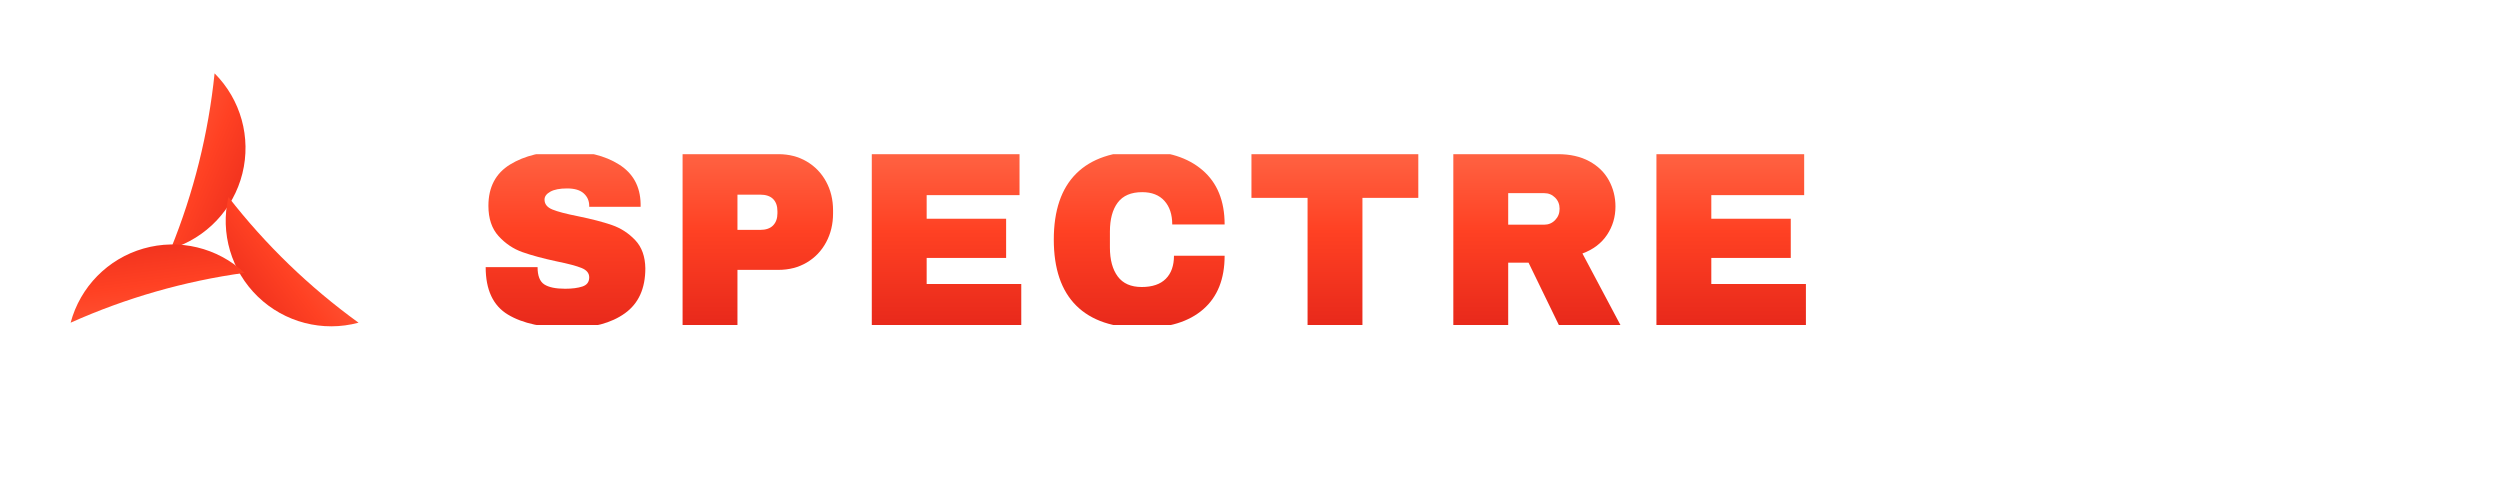
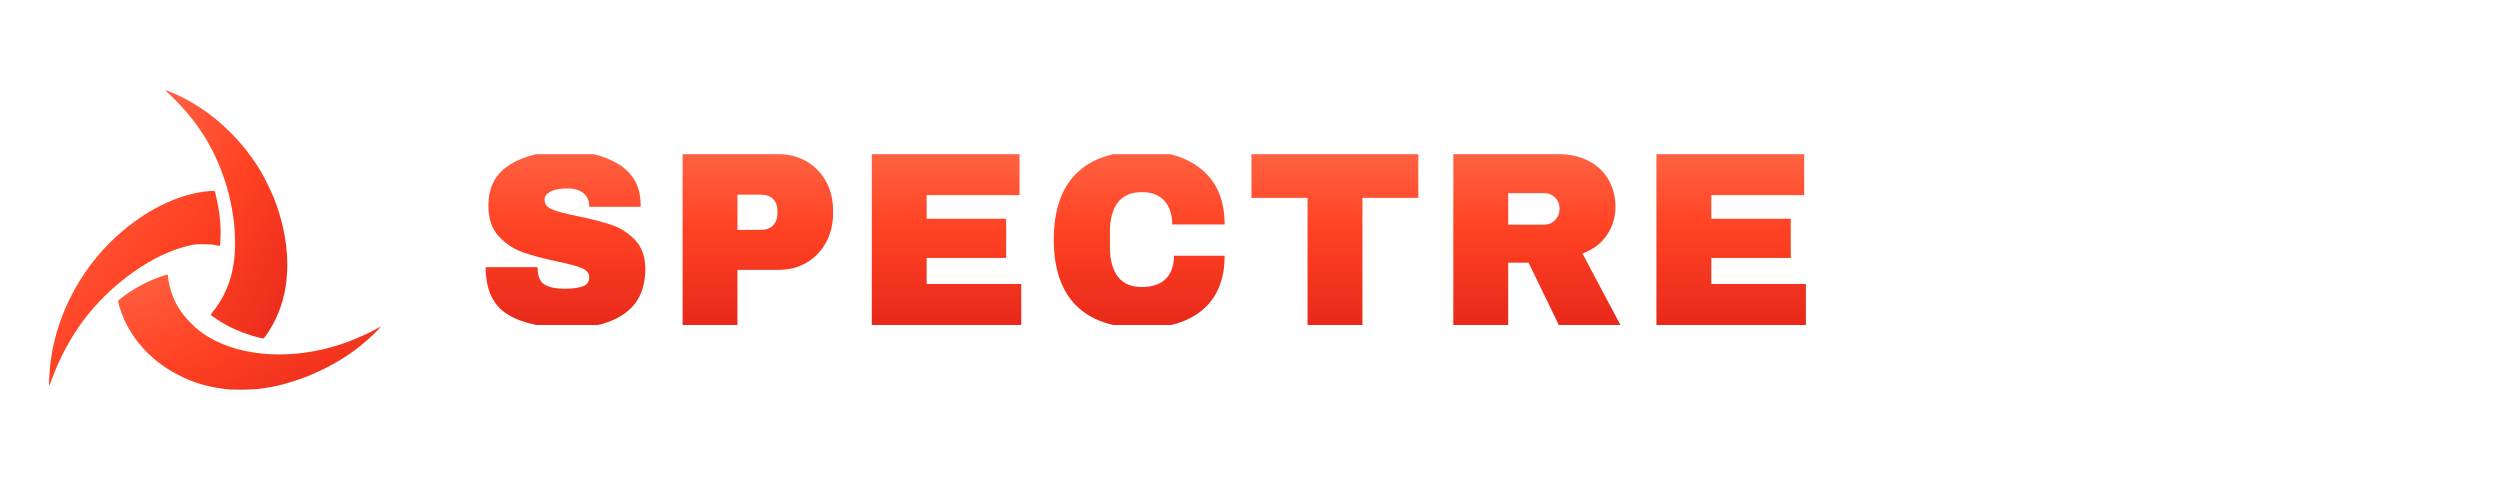
<svg xmlns="http://www.w3.org/2000/svg" width="1200" height="230" viewBox="0 0 1200 230" fill="none" role="img" aria-label="SPECTRE">
  <defs>
    <linearGradient id="lkK" x1="0" y1="0" x2="1" y2="1">
      <stop offset="0" stop-color="#FF6242" />
      <stop offset="0.5" stop-color="#FF4123" />
      <stop offset="1" stop-color="#E8291B" />
    </linearGradient>
    <linearGradient id="lkW" x1="0" y1="0" x2="0" y2="1">
      <stop offset="0" stop-color="#FF6242" />
      <stop offset="0.45" stop-color="#FF4123" />
      <stop offset="1" stop-color="#E8291B" />
    </linearGradient>
  </defs>
-   <svg x="14" y="26" width="178" height="178" viewBox="-116 -116 232 232" preserveAspectRatio="xMidYMid meet">
-     <g fill="url(#lkK)">
-       <path d="M 0 -104 A 66 66 0 0 1 -27.39 5.82 A 400 400 0 0 0 0 -104 Z" transform="rotate(0)" />
-       <path d="M 0 -104 A 66 66 0 0 1 -27.39 5.82 A 400 400 0 0 0 0 -104 Z" transform="rotate(120)" />
-       <path d="M 0 -104 A 66 66 0 0 1 -27.39 5.82 A 400 400 0 0 0 0 -104 Z" transform="rotate(240)" />
+   <svg x="14" y="26" width="178" height="178" viewBox="218.4 122.4 851.2 851.2" preserveAspectRatio="xMidYMid meet">
+     <g fill="url(#lkK)" fill-rule="nonzero">
+       <path d="M 680.5 892.4 C 632.21 887.47 597.94 877.84 560.61 858.72 C 490.18 822.65 439.36 760.85 422.68 690.98 C 422.15 688.75 423 687.72 429.79 682.36 C 456.26 661.44 489.28 643.47 520.47 633.02 C 537.86 627.19 537 627.25 537 631.93 C 537 638.47 540.9 656.63 544.95 668.97 C 553.72 695.68 567.14 717.14 588.48 738.59 C 603.68 753.88 614.05 762.08 630.59 771.91 C 708.31 818.12 824.2 824.51 933.22 788.58 C 960.49 779.6 998.47 763.03 1017.91 751.63 C 1021.4 749.59 1024.4 748.07 1024.59 748.26 C 1026.07 749.73 996.2 778.13 977.69 792.86 C 919.24 839.37 839.81 875.12 767.5 887.47 C 745.59 891.21 735.59 892.08 710.5 892.44 C 696.2 892.64 682.7 892.62 680.5 892.4 Z" />
+       <path d="M 264.01 878.42 C 264.03 866.16 266.15 837.98 268.09 824.15 C 284.01 710.55 344.8 601.78 434 527.28 C 497.23 474.47 565.68 442.85 629.76 436.87 C 638.41 436.06 643.37 435.97 644.01 436.61 C 645.46 438.06 651.71 466.55 653.97 482 C 656.56 499.78 658.02 518.58 657.91 532.9 C 657.81 546.16 656.78 561.56 655.92 562.41 C 655.61 562.73 651.11 562 645.92 560.79 C 638.05 558.96 633.55 558.6 618.5 558.61 C 602.79 558.63 598.86 558.97 587.65 561.34 C 504.86 578.81 404.53 649.8 341.25 735.7 C 312.66 774.5 287.57 821.63 269.88 869.75 C 267.09 877.31 264.64 883.69 264.41 883.92 C 264.18 884.15 264 881.67 264.01 878.42 Z" />
+       <path d="M 746 772.88 C 723.12 767.66 693.73 756.48 672.39 744.88 C 658.67 737.42 635 722.09 635 720.66 C 635 720.18 637.73 716.41 641.06 712.27 C 660.82 687.7 675.26 658.12 683.4 625.5 C 697.76 568 691.58 485.19 667.5 412.45 C 641.2 333 600.41 270.2 536.71 211.06 C 532.97 207.59 530.05 204.64 530.21 204.51 C 530.37 204.38 535.7 206.38 542.06 208.96 C 625.81 242.88 700.11 308.14 750.46 392 C 758.15 404.81 774.75 438.77 780.41 453.28 C 809.41 527.6 817.96 602.43 804.95 667.93 C 800.55 690.1 793.77 710.24 783.56 731.5 C 774.56 750.22 758.59 775.12 755.72 774.91 C 755.05 774.86 750.67 773.95 746 772.88 Z" />
    </g>
  </svg>
  <svg x="228" y="74" width="936" height="82" viewBox="0 -68.8 540.6 68.8" preserveAspectRatio="xMinYMid meet">
    <g fill="url(#lkW)">
      <path d="M66.7 -48.8V-47.6H46.0V-48.0Q46.0 -51.0 43.8 -53.0Q41.6 -55.0 37.1 -55.0Q32.7 -55.0 30.35 -53.7Q28.0 -52.4 28.0 -50.5Q28.0 -47.8 31.2 -46.5Q34.4 -45.2 41.5 -43.8Q49.8 -42.1 55.15 -40.25Q60.5 -38.4 64.5 -34.2Q68.5 -30.0 68.6 -22.8Q68.6 -10.6 60.35 -4.7Q52.1 1.2 38.3 1.2Q22.2 1.2 13.25 -4.2Q4.3 -9.6 4.3 -23.3H25.2Q25.2 -18.1 27.9 -16.35Q30.6 -14.6 36.3 -14.6Q40.5 -14.6 43.25 -15.5Q46.0 -16.4 46.0 -19.2Q46.0 -21.7 42.95 -22.95Q39.9 -24.2 33.0 -25.6Q24.6 -27.4 19.1 -29.35Q13.6 -31.3 9.5 -35.8Q5.4 -40.3 5.4 -48.0Q5.4 -59.3 14.15 -64.65Q22.9 -70.0 36.3 -70.0Q49.5 -70.0 58.0 -64.65Q66.5 -59.3 66.7 -48.8Z" />
      <path d="M144.2 -46.2V-44.9Q144.2 -38.5 141.4 -33.3Q138.6 -28.1 133.6 -25.15Q128.6 -22.2 122.2 -22.2H105.7V0.0H83.6V-68.8H122.2Q128.6 -68.8 133.6 -65.85Q138.6 -62.9 141.4 -57.75Q144.2 -52.6 144.2 -46.2ZM105.7 -38.3H114.8Q118.3 -38.3 120.05 -40.1Q121.8 -41.9 121.8 -45.0V-45.8Q121.8 -49.0 120.05 -50.75Q118.3 -52.5 114.8 -52.5H105.7Z" />
      <path d="M159.8 -68.8H219.3V-52.3H181.9V-42.8H213.9V-27.0H181.9V-16.5H220.0V0.0H159.8Z" />
      <path d="M301.9 -40.5H280.8Q280.8 -46.5 277.65 -50.0Q274.5 -53.5 268.7 -53.5Q262.0 -53.5 258.85 -49.3Q255.7 -45.1 255.7 -37.6V-31.2Q255.7 -23.8 258.85 -19.55Q262.0 -15.3 268.5 -15.3Q274.9 -15.3 278.2 -18.6Q281.5 -21.9 281.5 -27.9H301.9Q301.9 -13.8 293.25 -6.3Q284.6 1.2 268.8 1.2Q251.2 1.2 242.15 -7.8Q233.1 -16.8 233.1 -34.4Q233.1 -52.0 242.15 -61.0Q251.2 -70.0 268.8 -70.0Q284.1 -70.0 293.0 -62.35Q301.9 -54.7 301.9 -40.5Z" />
      <path d="M357.4 -51.2V0.0H335.3V-51.2H312.7V-68.8H379.9V-51.2Z" />
      <path d="M446.0 -28.8 461.3 0.0H436.5L424.3 -25.1H416.1V0.0H394.0V-68.8H436.1Q443.5 -68.8 448.75 -65.95Q454.0 -63.1 456.65 -58.25Q459.3 -53.4 459.3 -47.7Q459.3 -41.4 455.9 -36.3Q452.5 -31.2 446.0 -28.8ZM430.6 -53.1H416.1V-40.4H430.6Q433.2 -40.4 435.0 -42.25Q436.8 -44.1 436.8 -46.8Q436.8 -49.5 435.0 -51.3Q433.2 -53.1 430.6 -53.1Z" />
      <path d="M475.8 -68.8H535.3V-52.3H497.9V-42.8H529.9V-27.0H497.9V-16.5H536.0V0.0H475.8Z" />
    </g>
  </svg>
</svg>
